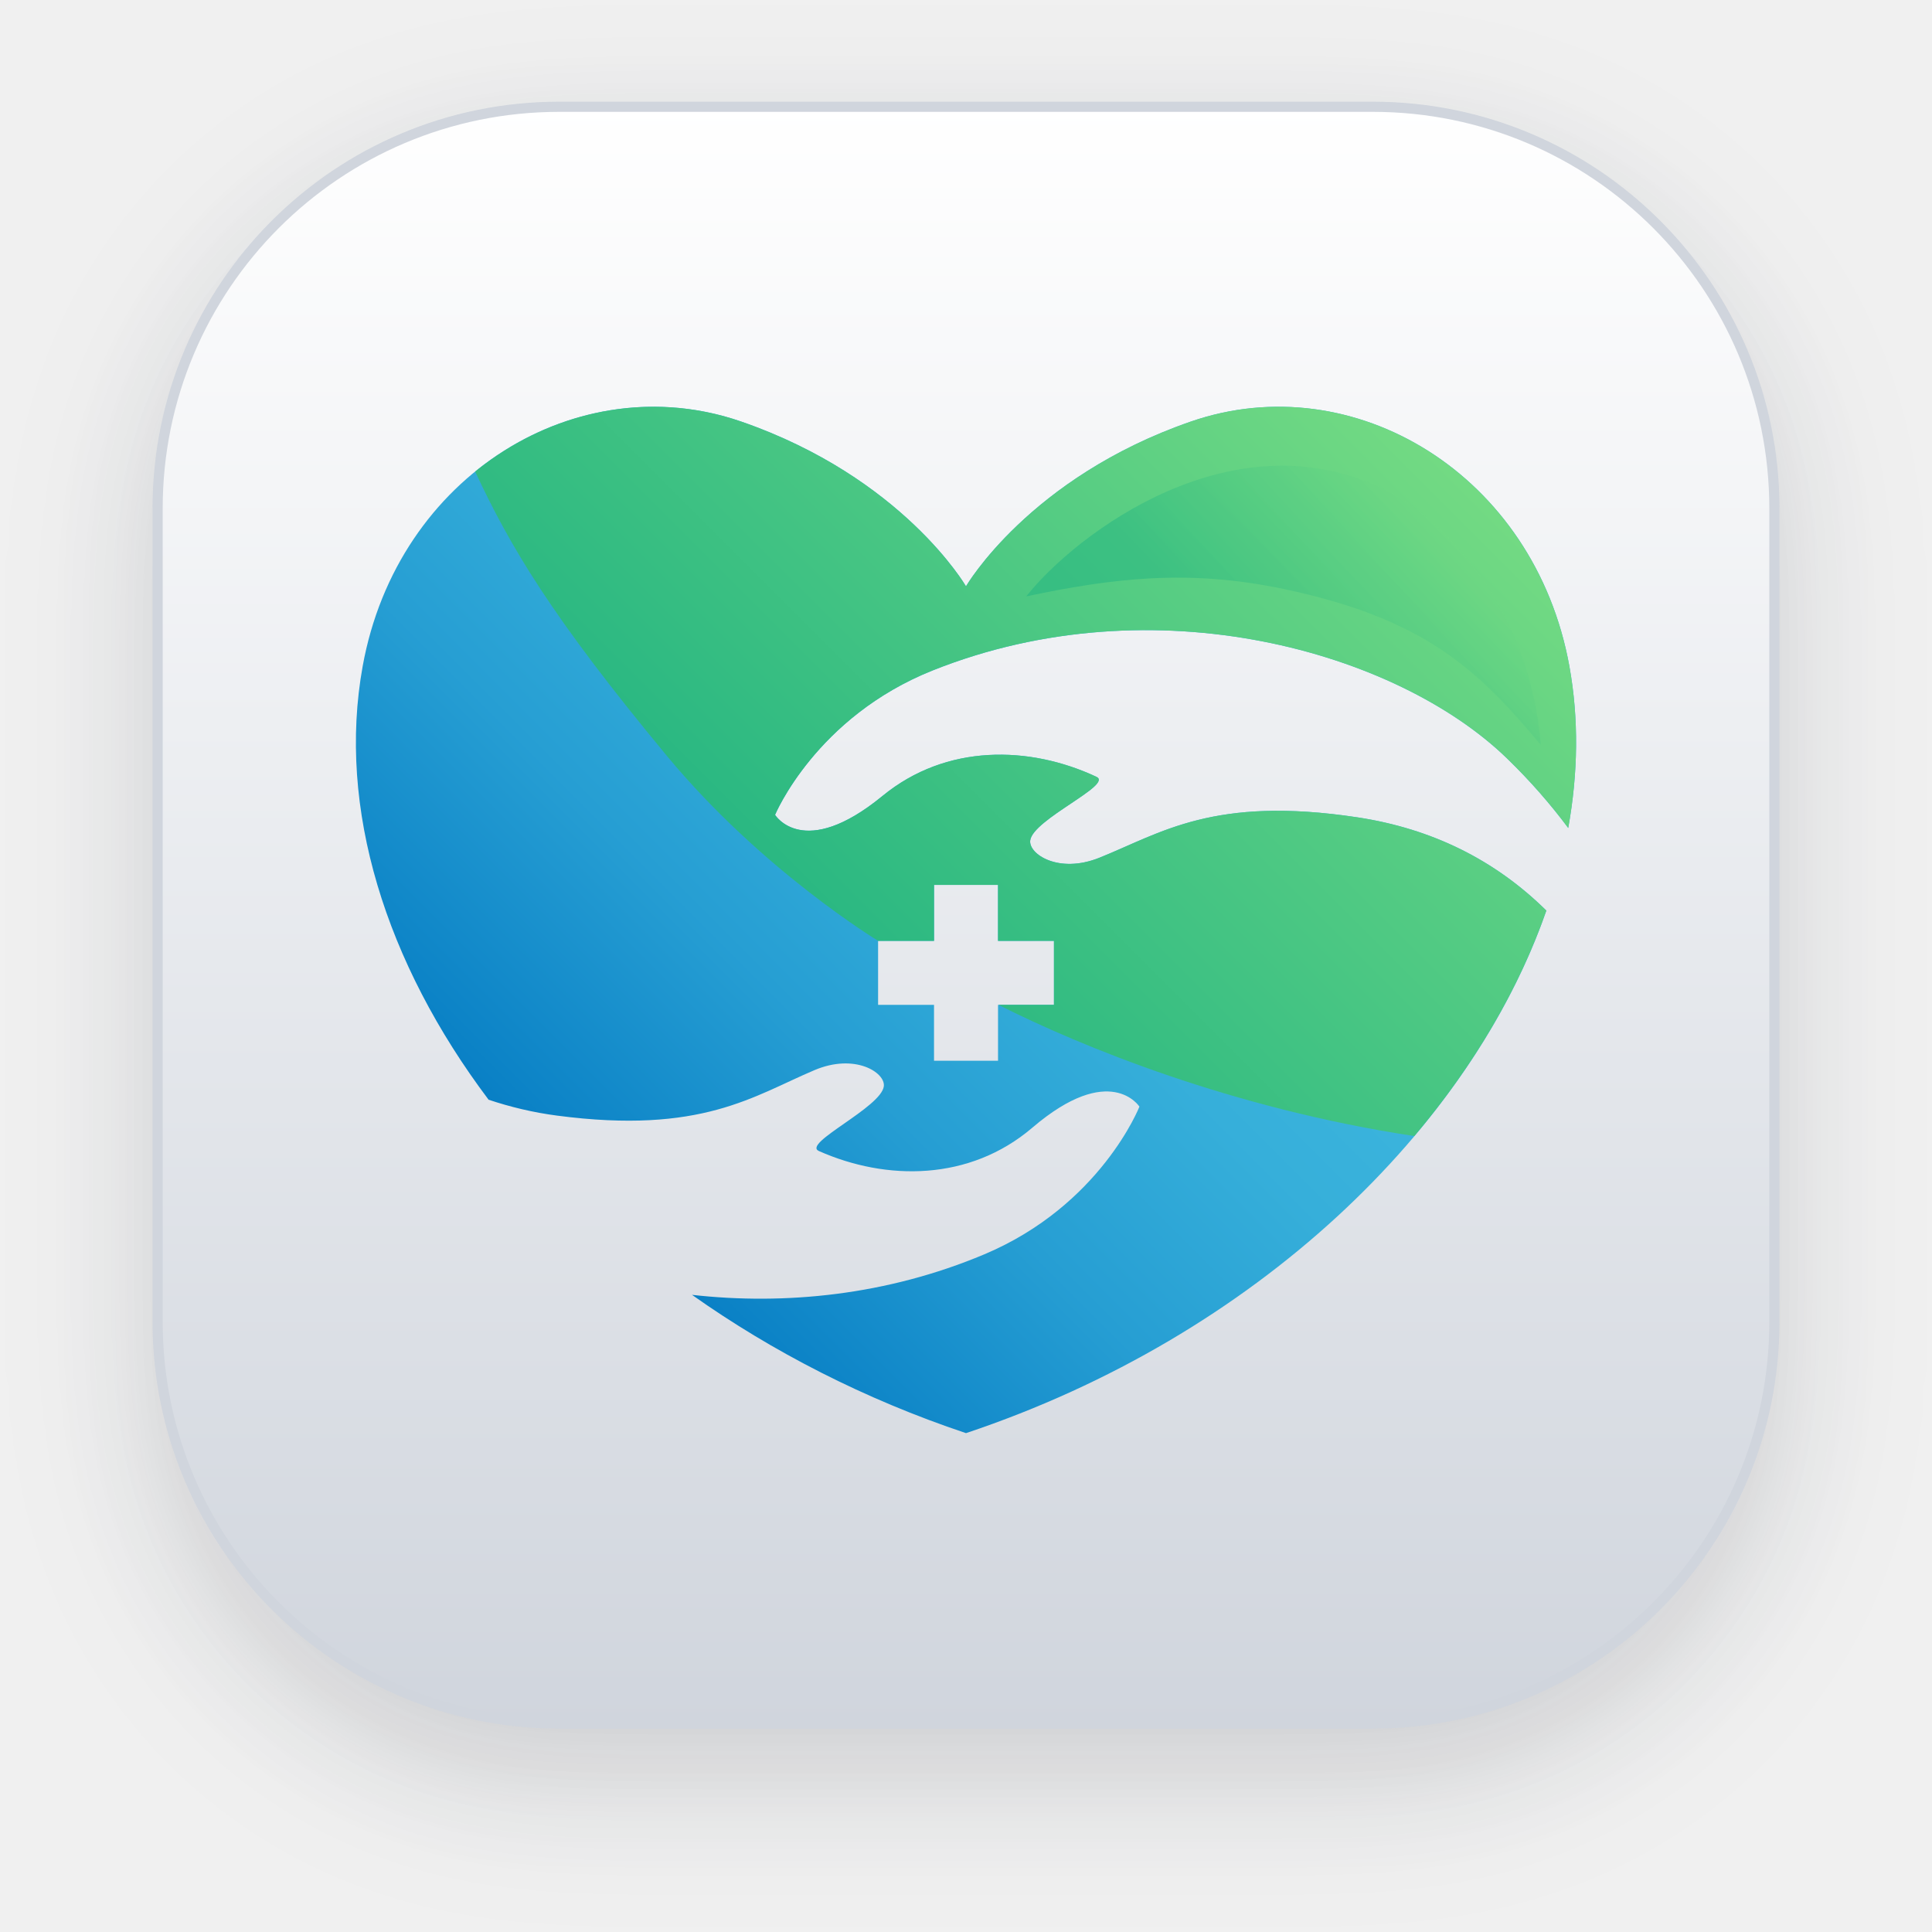
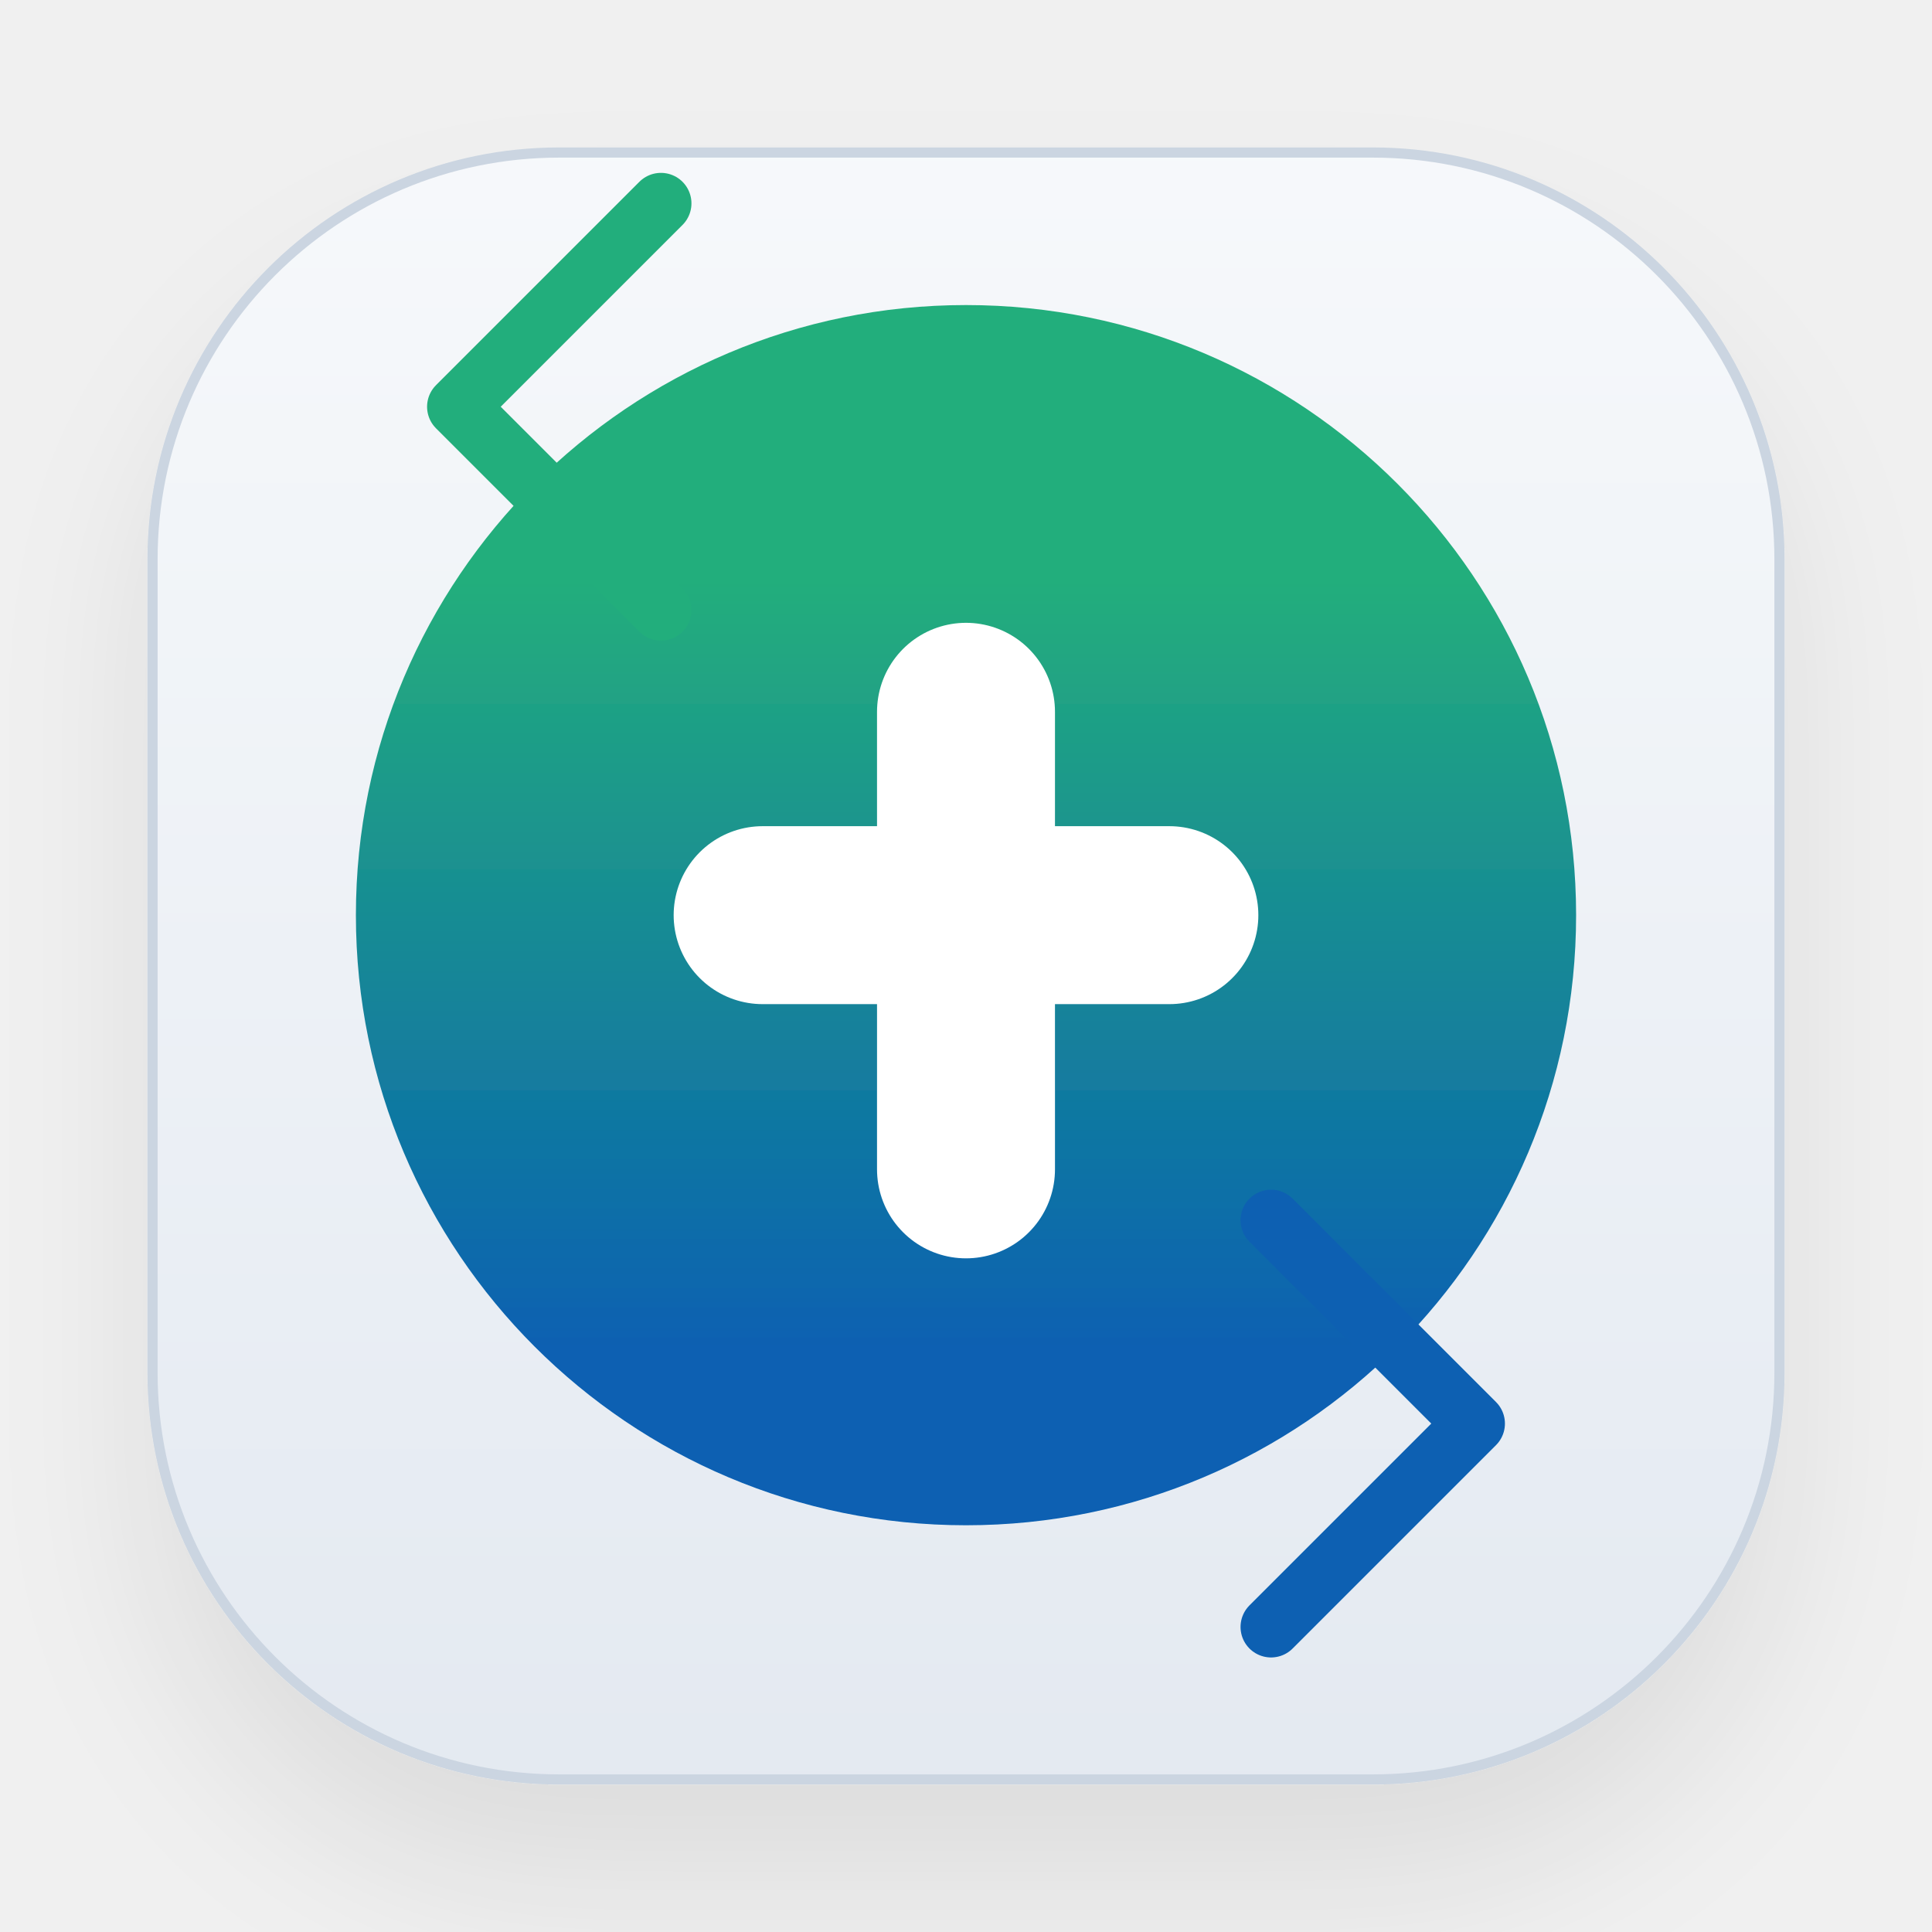
<svg xmlns="http://www.w3.org/2000/svg" width="38" height="38" viewBox="0 0 38 38" fill="none">
-   <g filter="url(#filter0_dd_4072_258)">
-     <rect x="3.1" y="2.1" width="31.8" height="31.8" rx="7.9" fill="white" />
-     <rect x="3.1" y="2.1" width="31.8" height="31.8" rx="7.9" fill="url(#paint0_linear_4072_258)" />
-     <rect x="3.1" y="2.1" width="31.8" height="31.8" rx="7.9" stroke="#D0D5DD" stroke-width="0.2" />
-     <path d="M18.355 13.183C22.71 11.45 27.474 12.819 29.637 14.913C30.106 15.367 30.504 15.828 30.845 16.285C31.039 15.211 31.055 14.14 30.868 13.105C30.185 9.326 26.619 7.186 23.423 8.291C20.241 9.392 19 11.532 19 11.532C19 11.532 17.759 9.392 14.578 8.291C11.381 7.186 7.816 9.327 7.133 13.105C6.628 15.894 7.584 18.939 9.61 21.63C10.037 21.773 10.485 21.881 10.959 21.943C13.798 22.316 14.818 21.557 16.018 21.049C16.814 20.711 17.413 21.094 17.384 21.363C17.339 21.779 15.769 22.489 16.106 22.639C17.435 23.229 19.072 23.233 20.305 22.18C21.838 20.871 22.411 21.766 22.411 21.766C22.411 21.766 21.65 23.708 19.358 24.672C17.446 25.476 15.442 25.674 13.611 25.468C15.19 26.585 17.003 27.52 19 28.188C24.71 26.278 28.928 22.187 30.415 17.91C29.407 16.916 28.172 16.3 26.699 16.076C23.867 15.647 22.832 16.386 21.623 16.871C20.82 17.193 20.229 16.798 20.263 16.53C20.316 16.115 21.9 15.435 21.566 15.279C20.249 14.663 18.613 14.626 17.358 15.655C15.8 16.933 15.245 16.027 15.245 16.027C15.245 16.027 16.044 14.101 18.355 13.183ZM17.271 18.505H18.371V17.405H19.63V18.505H20.73V19.764H19.63V20.864H18.371V19.764H17.271V18.505Z" fill="url(#paint1_linear_4072_258)" />
-     <path d="M17.271 18.505H18.371V17.405H19.63V18.505H20.73V19.764H19.638C21.26 20.583 24.238 21.803 27.818 22.345C28.996 20.952 29.881 19.443 30.414 17.91C29.407 16.916 28.171 16.3 26.699 16.076C23.867 15.647 22.832 16.386 21.623 16.871C20.82 17.193 20.228 16.798 20.263 16.53C20.316 16.115 21.9 15.435 21.566 15.279C20.249 14.663 18.612 14.626 17.358 15.655C15.8 16.933 15.244 16.027 15.244 16.027C15.244 16.027 16.044 14.101 18.354 13.182C22.71 11.45 27.474 12.818 29.637 14.913C30.106 15.367 30.504 15.827 30.845 16.285C31.039 15.21 31.055 14.14 30.868 13.105C30.184 9.326 26.619 7.185 23.423 8.291C20.241 9.392 19 11.532 19 11.532C19 11.532 17.759 9.392 14.577 8.291C12.752 7.659 10.807 8.088 9.346 9.275C10.032 10.744 10.836 12.117 13.125 14.877C14.987 17.122 17.271 18.505 17.271 18.505Z" fill="url(#paint2_linear_4072_258)" />
-     <path opacity="0.31" d="M27.277 9.65C24.271 8.139 21.169 10.489 20.185 11.73C21.882 11.373 23.367 11.189 25.246 11.584C28.025 12.168 29.065 13.171 30.306 14.654C30.087 11.907 28.352 10.19 27.277 9.65Z" fill="url(#paint3_linear_4072_258)" />
-   </g>
  <defs>
-     <filter id="filter0_dd_4072_258" x="0" y="0" width="38" height="38" filterUnits="userSpaceOnUse" color-interpolation-filters="sRGB">
-       <feFlood flood-opacity="0" result="BackgroundImageFix" />
-       <feColorMatrix in="SourceAlpha" type="matrix" values="0 0 0 0 0 0 0 0 0 0 0 0 0 0 0 0 0 0 127 0" result="hardAlpha" />
-       <feOffset dy="1" />
-       <feGaussianBlur stdDeviation="1" />
-       <feColorMatrix type="matrix" values="0 0 0 0 0.063 0 0 0 0 0.094 0 0 0 0 0.157 0 0 0 0.06 0" />
-       <feBlend mode="normal" in2="BackgroundImageFix" result="effect1_dropShadow_4072_258" />
-       <feColorMatrix in="SourceAlpha" type="matrix" values="0 0 0 0 0 0 0 0 0 0 0 0 0 0 0 0 0 0 127 0" result="hardAlpha" />
-       <feOffset dy="1" />
-       <feGaussianBlur stdDeviation="1.5" />
-       <feColorMatrix type="matrix" values="0 0 0 0 0.063 0 0 0 0 0.094 0 0 0 0 0.157 0 0 0 0.1 0" />
-       <feBlend mode="normal" in2="effect1_dropShadow_4072_258" result="effect2_dropShadow_4072_258" />
-       <feBlend mode="normal" in="SourceGraphic" in2="effect2_dropShadow_4072_258" result="shape" />
+     <filter id="iconShadow" x="-20%" y="-20%" width="140%" height="140%" filterUnits="userSpaceOnUse" color-interpolation-filters="sRGB">
+       <feDropShadow dx="0" dy="1" stdDeviation="1" flood-color="#0F172A" flood-opacity="0.1" />
+       <feDropShadow dx="0" dy="2" stdDeviation="1.5" flood-color="#0F172A" flood-opacity="0.08" />
    </filter>
-     <linearGradient id="paint0_linear_4072_258" x1="19" y1="2" x2="19" y2="34" gradientUnits="userSpaceOnUse">
-       <stop stop-color="white" />
-       <stop offset="1" stop-color="#D0D5DD" />
+     <linearGradient id="iconGradientIcon" x1="0%" y1="0%" x2="0%" y2="100%" gradientUnits="userSpaceOnUse">
+       <stop offset="0%" stop-color="#24ae7c" />
+       <stop offset="30%" stop-color="#24ae7c" />
+       <stop offset="70%" stop-color="#0860b2ff" />
+       <stop offset="100%" stop-color="#0860b2ff" />
    </linearGradient>
-     <linearGradient id="paint1_linear_4072_258" x1="10.199" y1="24.214" x2="27.835" y2="6.578" gradientUnits="userSpaceOnUse">
-       <stop stop-color="#0076C1" />
-       <stop offset="0.074" stop-color="#0B82C6" />
-       <stop offset="0.277" stop-color="#269ED3" />
-       <stop offset="0.455" stop-color="#36AFDA" />
-       <stop offset="0.587" stop-color="#3CB5DD" />
-     </linearGradient>
-     <linearGradient id="paint2_linear_4072_258" x1="10.139" y1="24.254" x2="27.827" y2="6.565" gradientUnits="userSpaceOnUse">
-       <stop stop-color="#00A482" />
-       <stop offset="1" stop-color="#79DD83" />
-     </linearGradient>
-     <linearGradient id="paint3_linear_4072_258" x1="24.861" y1="13.507" x2="28.529" y2="10.113" gradientUnits="userSpaceOnUse">
-       <stop stop-color="#00A482" />
-       <stop offset="1" stop-color="#79DD83" />
+     <linearGradient id="bgGradientIcon" x1="50%" y1="0%" x2="50%" y2="100%" gradientUnits="userSpaceOnUse">
+       <stop offset="0%" stop-color="#F8FAFC" />
+       <stop offset="100%" stop-color="#E2E8F0" />
    </linearGradient>
  </defs>
+   <g filter="url(#iconShadow)">
+     <rect x="3" y="3" width="32" height="32" rx="8" fill="url(#bgGradientIcon)" />
+     <rect x="3" y="3" width="32" height="32" rx="8" stroke="#CBD5E1" stroke-width="0.2" />
+     <circle cx="19" cy="18" r="12" fill="url(#iconGradientIcon)" />
+     <path d="M19 14V23M15 18H23" stroke="white" stroke-width="3.5" stroke-linecap="round" />
+     <path d="M13 12L9 8L13 4" stroke="#24ae7c" stroke-width="1.2" stroke-linecap="round" stroke-linejoin="round" />
+     <path d="M25 24L29 28L25 32" stroke="#0860b2ff" stroke-width="1.2" stroke-linecap="round" stroke-linejoin="round" />
+   </g>
</svg>
